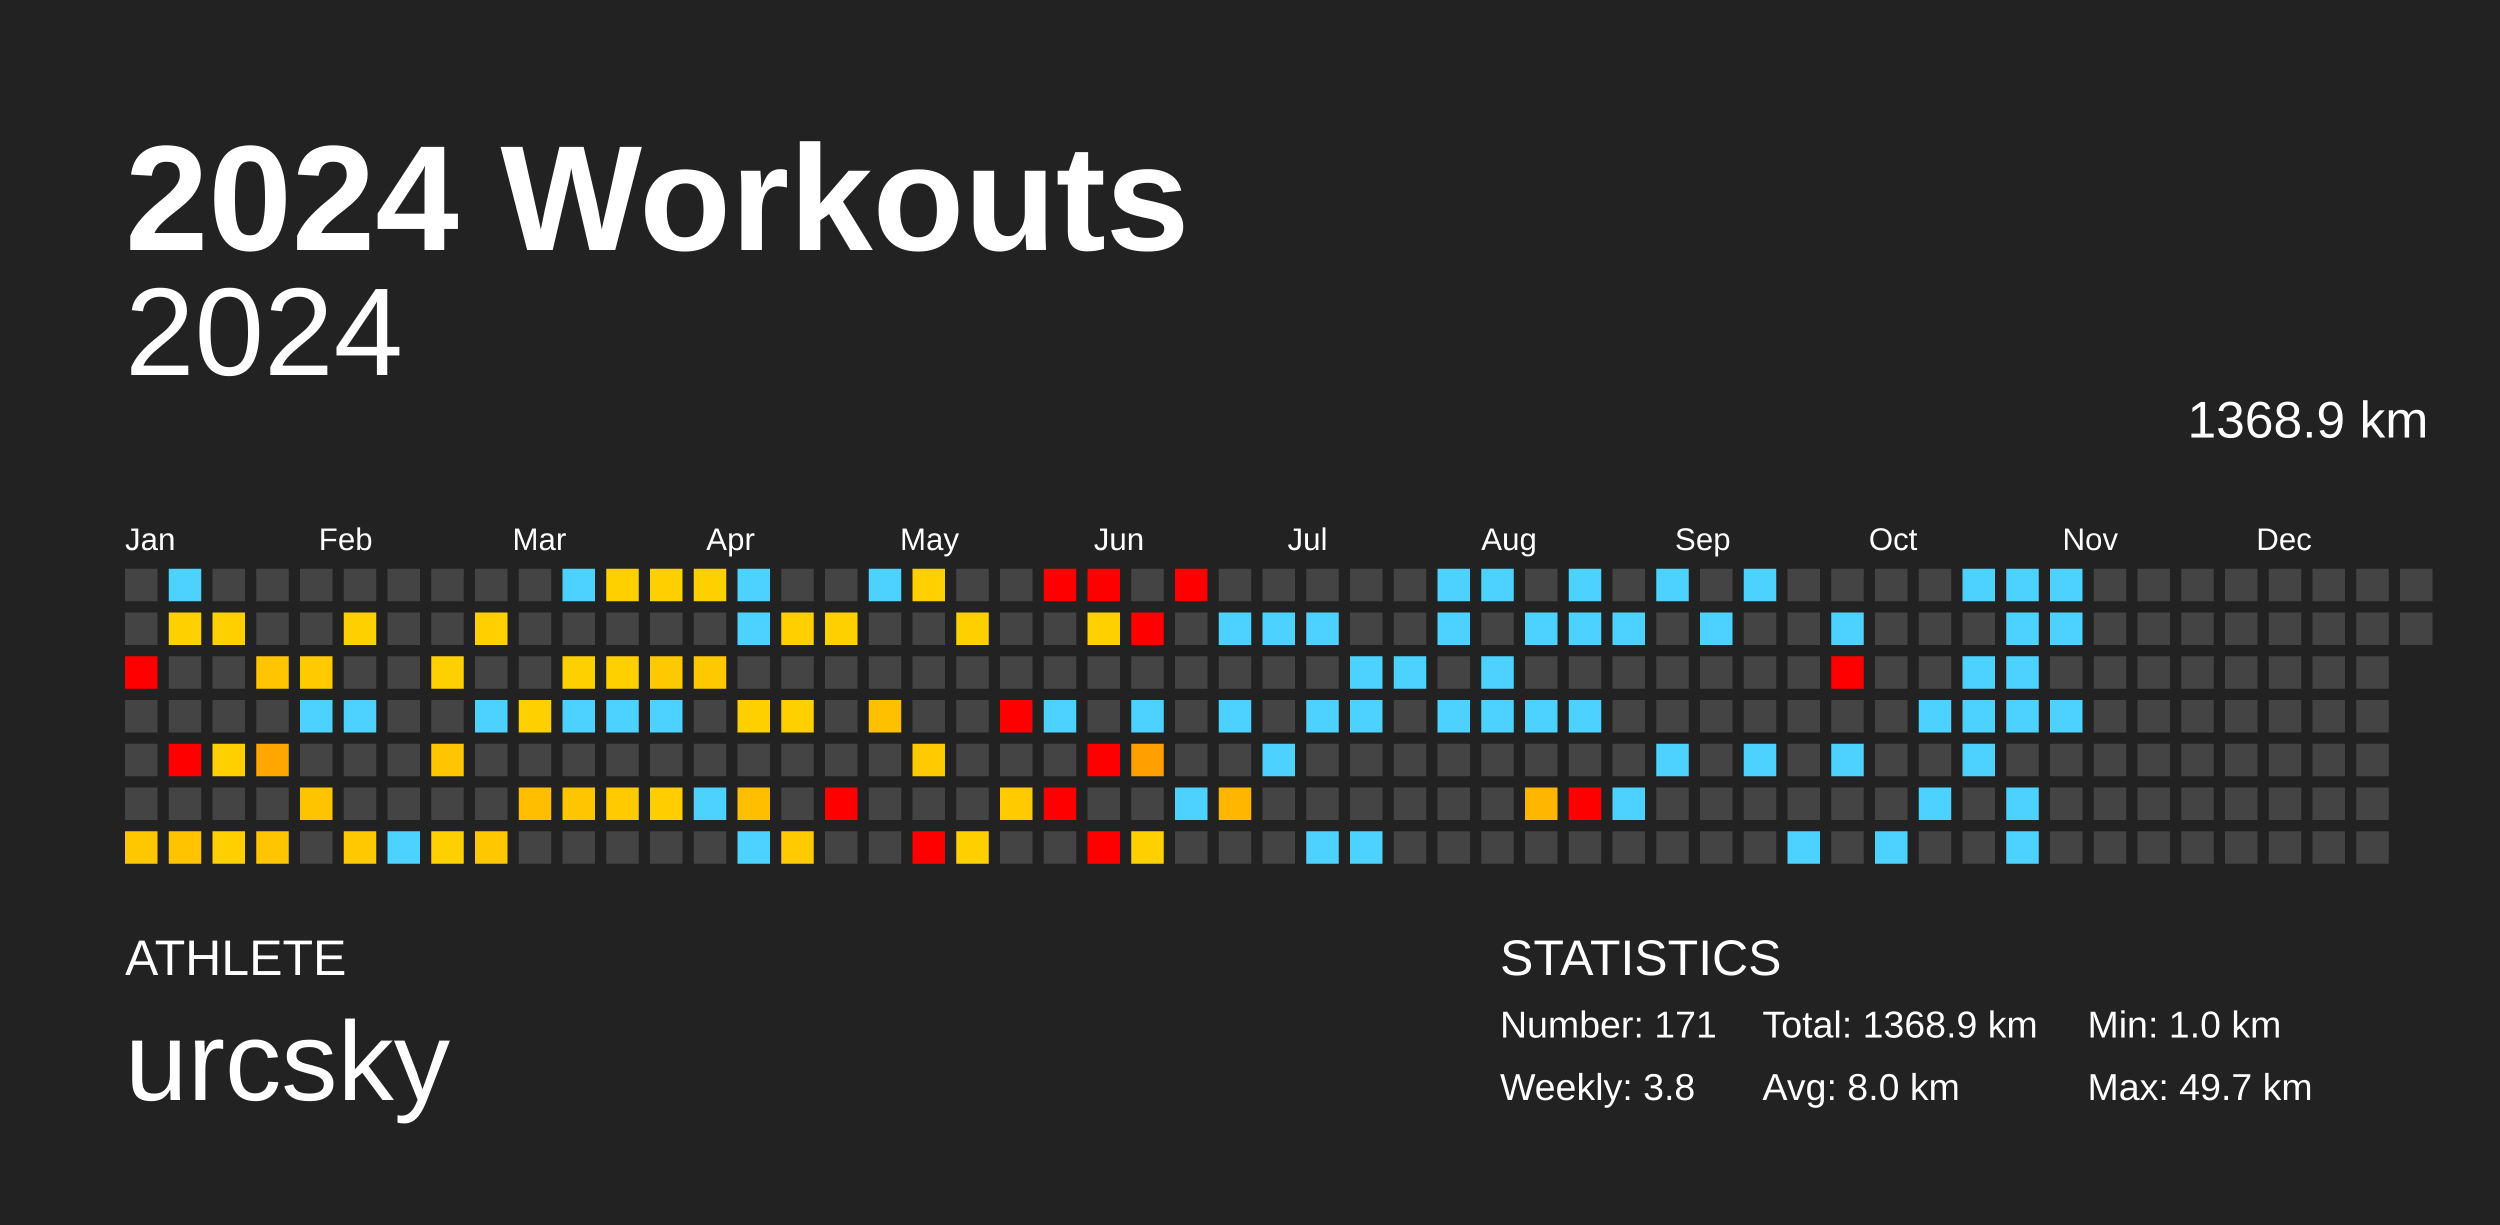
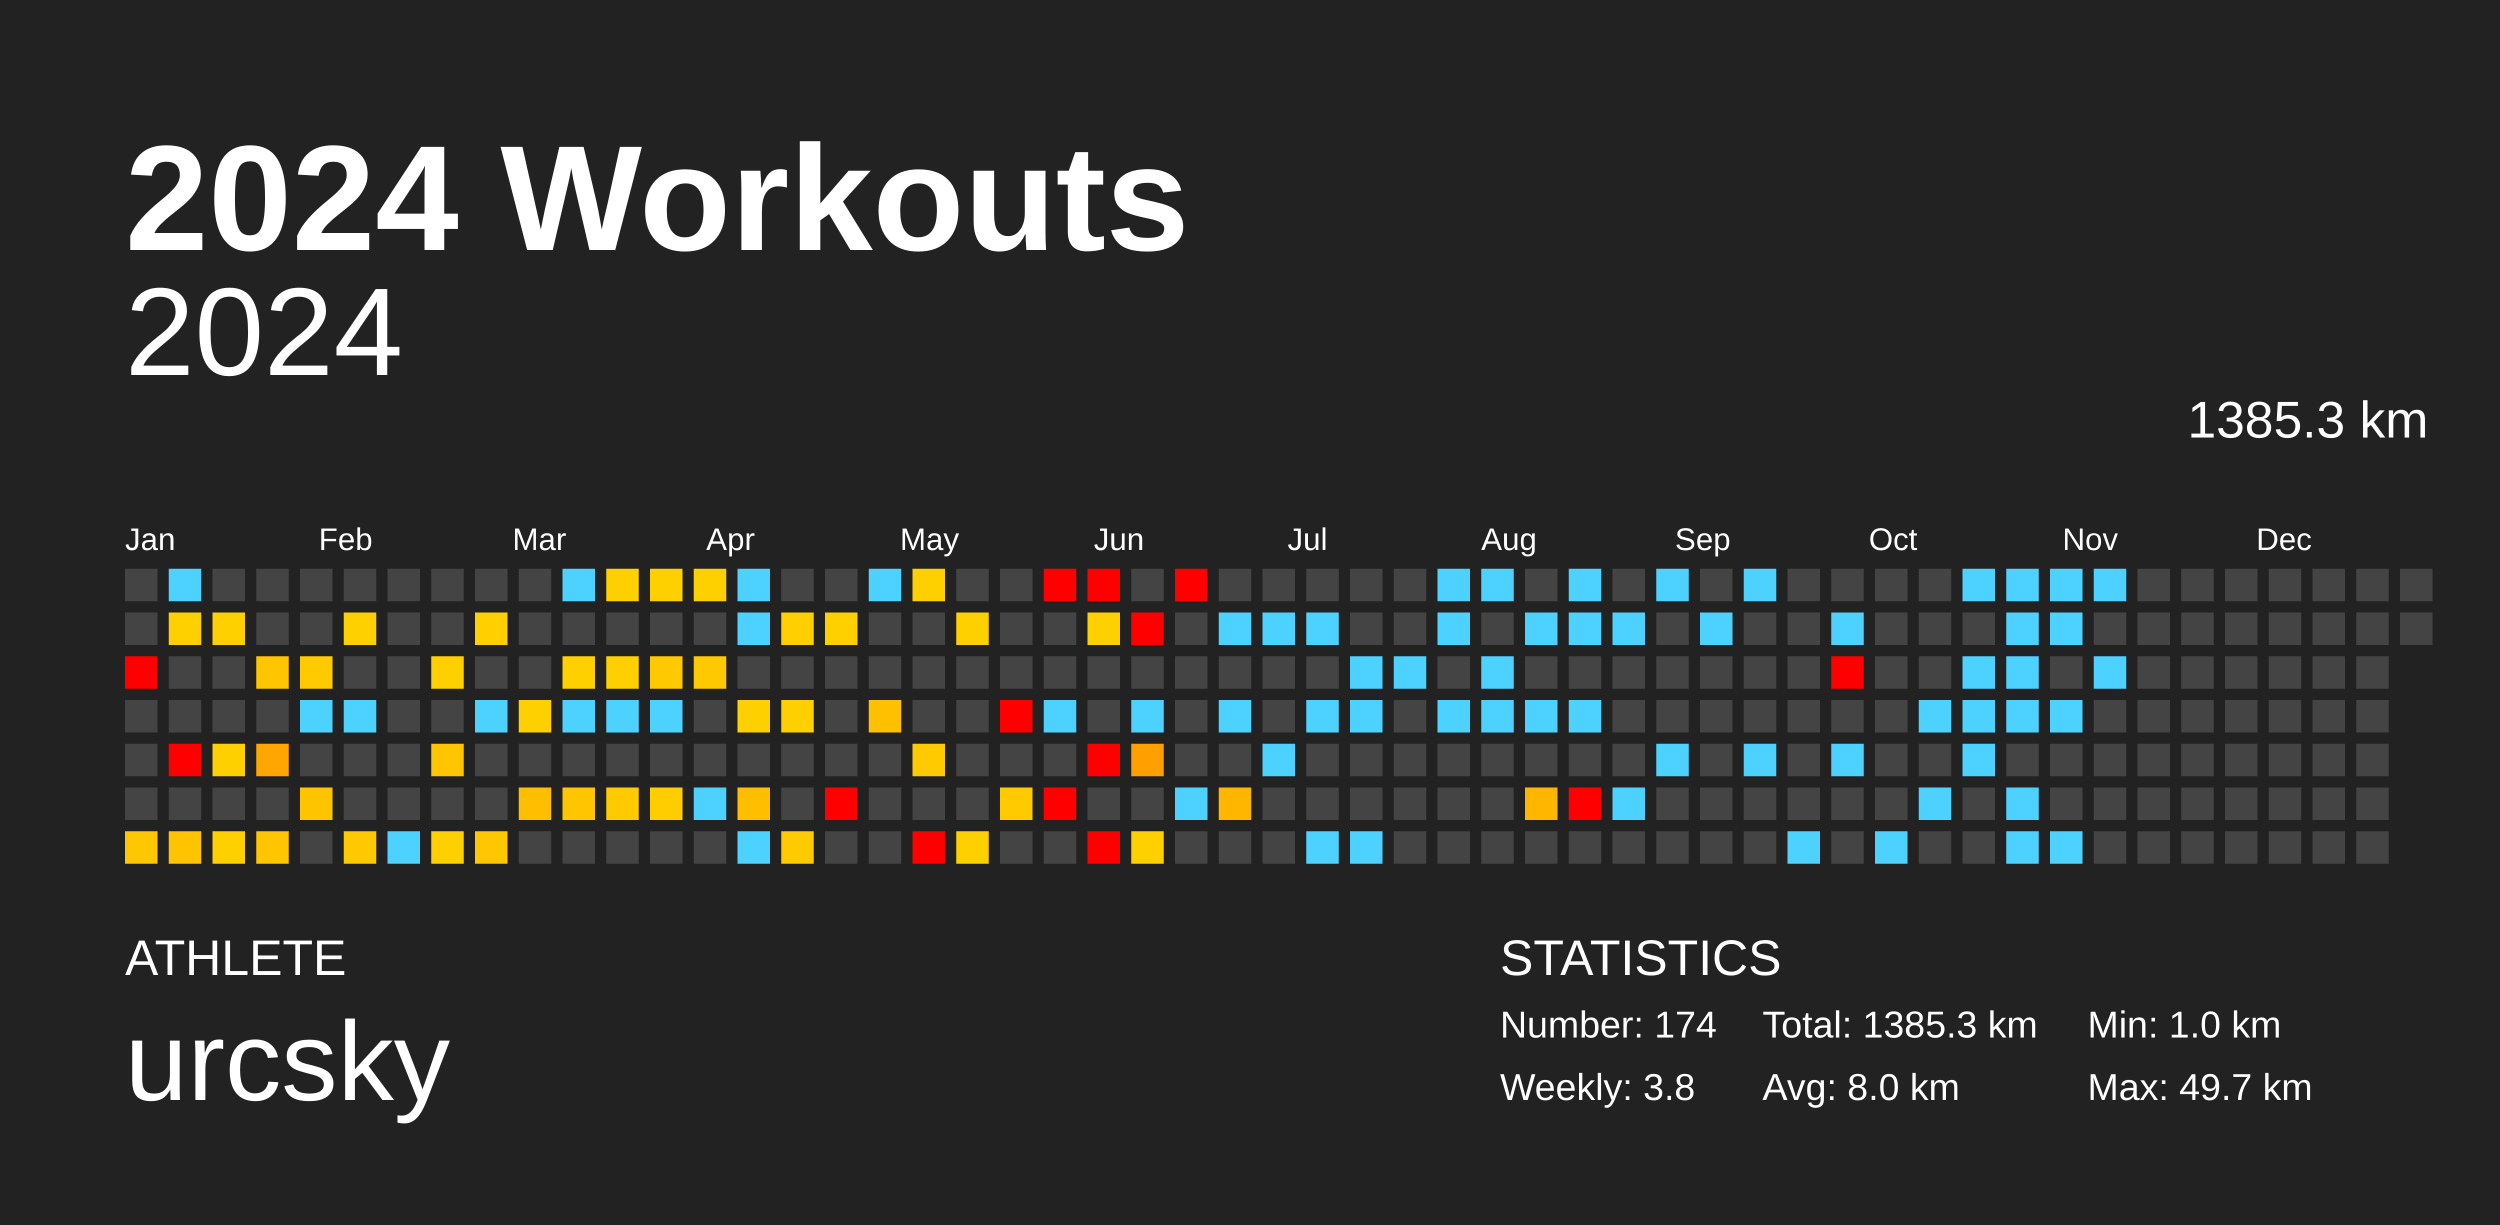
<svg xmlns="http://www.w3.org/2000/svg" baseProfile="full" height="98mm" version="1.1" viewBox="0,0,200,98" width="200mm">
  <defs />
  <rect fill="#222222" height="98" width="200" x="0" y="0" />
  <text fill="#FFFFFF" style="font-size:12px; font-family:Arial; font-weight:bold;" x="10" y="20">2024 Workouts</text>
  <text fill="#FFFFFF" style="font-size:4px; font-family:Arial" x="10" y="78">ATHLETE</text>
  <text fill="#FFFFFF" style="font-size:9px; font-family:Arial" x="10" y="88">urcsky</text>
  <text fill="#FFFFFF" style="font-size:4px; font-family:Arial" x="120" y="78">STATISTICS</text>
-   <text fill="#FFFFFF" style="font-size:3px; font-family:Arial" x="120" y="83">Number: 171</text>
+   <text fill="#FFFFFF" style="font-size:3px; font-family:Arial" x="120" y="83">Number: 174</text>
  <text fill="#FFFFFF" style="font-size:3px; font-family:Arial" x="120" y="88">Weekly: 3.8</text>
-   <text fill="#FFFFFF" style="font-size:3px; font-family:Arial" x="141" y="83">Total: 1368.9 km</text>
+   <text fill="#FFFFFF" style="font-size:3px; font-family:Arial" x="141" y="83">Total: 1385.3 km</text>
  <text fill="#FFFFFF" style="font-size:3px; font-family:Arial" x="141" y="88">Avg: 8.0 km</text>
  <text fill="#FFFFFF" style="font-size:3px; font-family:Arial" x="167" y="83">Min: 1.0 km</text>
  <text fill="#FFFFFF" style="font-size:3px; font-family:Arial" x="167" y="88">Max: 49.7 km</text>
  <text alignment-baseline="hanging" fill="#FFFFFF" style="font-size:10.0px; font-family:Arial;" x="10" y="30">2024</text>
-   <text alignment-baseline="hanging" fill="#FFFFFF" style="font-size:4.125px; font-family:Arial;" x="175" y="35">1368.9 km</text>
+   <text alignment-baseline="hanging" fill="#FFFFFF" style="font-size:4.125px; font-family:Arial;" x="175" y="35">1385.3 km</text>
  <text fill="#FFFFFF" style="font-size:2.5px; font-family:Arial" x="10.0" y="44">Jan</text>
  <text fill="#FFFFFF" style="font-size:2.5px; font-family:Arial" x="25.5" y="44">Feb</text>
  <text fill="#FFFFFF" style="font-size:2.5px; font-family:Arial" x="41.0" y="44">Mar</text>
  <text fill="#FFFFFF" style="font-size:2.5px; font-family:Arial" x="56.5" y="44">Apr</text>
  <text fill="#FFFFFF" style="font-size:2.5px; font-family:Arial" x="72.0" y="44">May</text>
  <text fill="#FFFFFF" style="font-size:2.5px; font-family:Arial" x="87.5" y="44">Jun</text>
  <text fill="#FFFFFF" style="font-size:2.5px; font-family:Arial" x="103.0" y="44">Jul</text>
  <text fill="#FFFFFF" style="font-size:2.5px; font-family:Arial" x="118.5" y="44">Aug</text>
  <text fill="#FFFFFF" style="font-size:2.5px; font-family:Arial" x="134.0" y="44">Sep</text>
  <text fill="#FFFFFF" style="font-size:2.5px; font-family:Arial" x="149.5" y="44">Oct</text>
  <text fill="#FFFFFF" style="font-size:2.5px; font-family:Arial" x="165.0" y="44">Nov</text>
  <text fill="#FFFFFF" style="font-size:2.5px; font-family:Arial" x="180.5" y="44">Dec</text>
  <rect fill="#444444" height="2.6" width="2.6" x="10.0" y="45.5" />
  <rect fill="#444444" height="2.6" width="2.6" x="10.0" y="49.0" />
  <rect fill="red" height="2.6" width="2.6" x="10.0" y="52.5" />
  <rect fill="#444444" height="2.6" width="2.6" x="10.0" y="56.0" />
  <rect fill="#444444" height="2.6" width="2.6" x="10.0" y="59.5" />
  <rect fill="#444444" height="2.6" width="2.6" x="10.0" y="63.0" />
  <rect fill="#ffc700" height="2.6" width="2.6" x="10.0" y="66.5" />
  <rect fill="#4dd2ff" height="2.6" width="2.6" x="13.5" y="45.5" />
  <rect fill="#ffd000" height="2.6" width="2.6" x="13.5" y="49.0" />
  <rect fill="#444444" height="2.6" width="2.6" x="13.5" y="52.5" />
  <rect fill="#444444" height="2.6" width="2.6" x="13.5" y="56.0" />
  <rect fill="red" height="2.6" width="2.6" x="13.5" y="59.5" />
  <rect fill="#444444" height="2.6" width="2.6" x="13.5" y="63.0" />
  <rect fill="#ffc300" height="2.6" width="2.6" x="13.5" y="66.5" />
  <rect fill="#444444" height="2.6" width="2.6" x="17.0" y="45.5" />
  <rect fill="#ffd000" height="2.6" width="2.6" x="17.0" y="49.0" />
  <rect fill="#444444" height="2.6" width="2.6" x="17.0" y="52.5" />
  <rect fill="#444444" height="2.6" width="2.6" x="17.0" y="56.0" />
  <rect fill="#ffd000" height="2.6" width="2.6" x="17.0" y="59.5" />
  <rect fill="#444444" height="2.6" width="2.6" x="17.0" y="63.0" />
  <rect fill="#ffd000" height="2.6" width="2.6" x="17.0" y="66.5" />
  <rect fill="#444444" height="2.6" width="2.6" x="20.5" y="45.5" />
  <rect fill="#444444" height="2.6" width="2.6" x="20.5" y="49.0" />
  <rect fill="#ffc500" height="2.6" width="2.6" x="20.5" y="52.5" />
  <rect fill="#444444" height="2.6" width="2.6" x="20.5" y="56.0" />
  <rect fill="#ffa600" height="2.6" width="2.6" x="20.5" y="59.5" />
  <rect fill="#444444" height="2.6" width="2.6" x="20.5" y="63.0" />
  <rect fill="#ffc500" height="2.6" width="2.6" x="20.5" y="66.5" />
  <rect fill="#444444" height="2.6" width="2.6" x="24.0" y="45.5" />
  <rect fill="#444444" height="2.6" width="2.6" x="24.0" y="49.0" />
  <rect fill="#ffca00" height="2.6" width="2.6" x="24.0" y="52.5" />
  <rect fill="#4dd2ff" height="2.6" width="2.6" x="24.0" y="56.0" />
  <rect fill="#444444" height="2.6" width="2.6" x="24.0" y="59.5" />
  <rect fill="#ffc400" height="2.6" width="2.6" x="24.0" y="63.0" />
  <rect fill="#444444" height="2.6" width="2.6" x="24.0" y="66.5" />
  <rect fill="#444444" height="2.6" width="2.6" x="27.5" y="45.5" />
  <rect fill="#ffd000" height="2.6" width="2.6" x="27.5" y="49.0" />
  <rect fill="#444444" height="2.6" width="2.6" x="27.5" y="52.5" />
  <rect fill="#4dd2ff" height="2.6" width="2.6" x="27.5" y="56.0" />
  <rect fill="#444444" height="2.6" width="2.6" x="27.5" y="59.5" />
  <rect fill="#444444" height="2.6" width="2.6" x="27.5" y="63.0" />
  <rect fill="#ffc900" height="2.6" width="2.6" x="27.5" y="66.5" />
  <rect fill="#444444" height="2.6" width="2.6" x="31.0" y="45.5" />
  <rect fill="#444444" height="2.6" width="2.6" x="31.0" y="49.0" />
  <rect fill="#444444" height="2.6" width="2.6" x="31.0" y="52.5" />
  <rect fill="#444444" height="2.6" width="2.6" x="31.0" y="56.0" />
  <rect fill="#444444" height="2.6" width="2.6" x="31.0" y="59.5" />
  <rect fill="#444444" height="2.6" width="2.6" x="31.0" y="63.0" />
  <rect fill="#4dd2ff" height="2.6" width="2.6" x="31.0" y="66.5" />
  <rect fill="#444444" height="2.6" width="2.6" x="34.5" y="45.5" />
  <rect fill="#444444" height="2.6" width="2.6" x="34.5" y="49.0" />
  <rect fill="#ffd000" height="2.6" width="2.6" x="34.5" y="52.5" />
  <rect fill="#444444" height="2.6" width="2.6" x="34.5" y="56.0" />
  <rect fill="#ffc600" height="2.6" width="2.6" x="34.5" y="59.5" />
  <rect fill="#444444" height="2.6" width="2.6" x="34.5" y="63.0" />
  <rect fill="#ffd000" height="2.6" width="2.6" x="34.5" y="66.5" />
  <rect fill="#444444" height="2.6" width="2.6" x="38.0" y="45.5" />
  <rect fill="#ffcf00" height="2.6" width="2.6" x="38.0" y="49.0" />
  <rect fill="#444444" height="2.6" width="2.6" x="38.0" y="52.5" />
  <rect fill="#4dd2ff" height="2.6" width="2.6" x="38.0" y="56.0" />
  <rect fill="#444444" height="2.6" width="2.6" x="38.0" y="59.5" />
  <rect fill="#444444" height="2.6" width="2.6" x="38.0" y="63.0" />
  <rect fill="#ffc700" height="2.6" width="2.6" x="38.0" y="66.5" />
  <rect fill="#444444" height="2.6" width="2.6" x="41.5" y="45.5" />
  <rect fill="#444444" height="2.6" width="2.6" x="41.5" y="49.0" />
  <rect fill="#444444" height="2.6" width="2.6" x="41.5" y="52.5" />
  <rect fill="#ffd000" height="2.6" width="2.6" x="41.5" y="56.0" />
  <rect fill="#444444" height="2.6" width="2.6" x="41.5" y="59.5" />
  <rect fill="#ffbe00" height="2.6" width="2.6" x="41.5" y="63.0" />
  <rect fill="#444444" height="2.6" width="2.6" x="41.5" y="66.5" />
  <rect fill="#4dd2ff" height="2.6" width="2.6" x="45.0" y="45.5" />
  <rect fill="#444444" height="2.6" width="2.6" x="45.0" y="49.0" />
  <rect fill="#ffd000" height="2.6" width="2.6" x="45.0" y="52.5" />
  <rect fill="#4dd2ff" height="2.6" width="2.6" x="45.0" y="56.0" />
  <rect fill="#444444" height="2.6" width="2.6" x="45.0" y="59.5" />
  <rect fill="#ffc500" height="2.6" width="2.6" x="45.0" y="63.0" />
  <rect fill="#444444" height="2.6" width="2.6" x="45.0" y="66.5" />
  <rect fill="#ffd000" height="2.6" width="2.6" x="48.5" y="45.5" />
  <rect fill="#444444" height="2.6" width="2.6" x="48.5" y="49.0" />
  <rect fill="#ffd000" height="2.6" width="2.6" x="48.5" y="52.5" />
  <rect fill="#4dd2ff" height="2.6" width="2.6" x="48.5" y="56.0" />
  <rect fill="#444444" height="2.6" width="2.6" x="48.5" y="59.5" />
  <rect fill="#ffca00" height="2.6" width="2.6" x="48.5" y="63.0" />
  <rect fill="#444444" height="2.6" width="2.6" x="48.5" y="66.5" />
  <rect fill="#ffd000" height="2.6" width="2.6" x="52.0" y="45.5" />
  <rect fill="#444444" height="2.6" width="2.6" x="52.0" y="49.0" />
  <rect fill="#ffc900" height="2.6" width="2.6" x="52.0" y="52.5" />
  <rect fill="#4dd2ff" height="2.6" width="2.6" x="52.0" y="56.0" />
  <rect fill="#444444" height="2.6" width="2.6" x="52.0" y="59.5" />
  <rect fill="#ffcd00" height="2.6" width="2.6" x="52.0" y="63.0" />
  <rect fill="#444444" height="2.6" width="2.6" x="52.0" y="66.5" />
  <rect fill="#ffd000" height="2.6" width="2.6" x="55.5" y="45.5" />
  <rect fill="#444444" height="2.6" width="2.6" x="55.5" y="49.0" />
  <rect fill="#ffc900" height="2.6" width="2.6" x="55.5" y="52.5" />
  <rect fill="#444444" height="2.6" width="2.6" x="55.5" y="56.0" />
  <rect fill="#444444" height="2.6" width="2.6" x="55.5" y="59.5" />
  <rect fill="#4dd2ff" height="2.6" width="2.6" x="55.5" y="63.0" />
  <rect fill="#444444" height="2.6" width="2.6" x="55.5" y="66.5" />
  <rect fill="#4dd2ff" height="2.6" width="2.6" x="59.0" y="45.5" />
  <rect fill="#4dd2ff" height="2.6" width="2.6" x="59.0" y="49.0" />
  <rect fill="#444444" height="2.6" width="2.6" x="59.0" y="52.5" />
  <rect fill="#ffd000" height="2.6" width="2.6" x="59.0" y="56.0" />
  <rect fill="#444444" height="2.6" width="2.6" x="59.0" y="59.5" />
  <rect fill="#ffbe00" height="2.6" width="2.6" x="59.0" y="63.0" />
  <rect fill="#4dd2ff" height="2.6" width="2.6" x="59.0" y="66.5" />
  <rect fill="#444444" height="2.6" width="2.6" x="62.5" y="45.5" />
  <rect fill="#ffcf00" height="2.6" width="2.6" x="62.5" y="49.0" />
  <rect fill="#444444" height="2.6" width="2.6" x="62.5" y="52.5" />
  <rect fill="#ffd000" height="2.6" width="2.6" x="62.5" y="56.0" />
  <rect fill="#444444" height="2.6" width="2.6" x="62.5" y="59.5" />
  <rect fill="#444444" height="2.6" width="2.6" x="62.5" y="63.0" />
  <rect fill="#ffcb00" height="2.6" width="2.6" x="62.5" y="66.5" />
  <rect fill="#444444" height="2.6" width="2.6" x="66.0" y="45.5" />
  <rect fill="#ffd000" height="2.6" width="2.6" x="66.0" y="49.0" />
  <rect fill="#444444" height="2.6" width="2.6" x="66.0" y="52.5" />
  <rect fill="#444444" height="2.6" width="2.6" x="66.0" y="56.0" />
  <rect fill="#444444" height="2.6" width="2.6" x="66.0" y="59.5" />
  <rect fill="red" height="2.6" width="2.6" x="66.0" y="63.0" />
  <rect fill="#444444" height="2.6" width="2.6" x="66.0" y="66.5" />
  <rect fill="#4dd2ff" height="2.6" width="2.6" x="69.5" y="45.5" />
  <rect fill="#444444" height="2.6" width="2.6" x="69.5" y="49.0" />
  <rect fill="#444444" height="2.6" width="2.6" x="69.5" y="52.5" />
  <rect fill="#ffc000" height="2.6" width="2.6" x="69.5" y="56.0" />
  <rect fill="#444444" height="2.6" width="2.6" x="69.5" y="59.5" />
  <rect fill="#444444" height="2.6" width="2.6" x="69.5" y="63.0" />
  <rect fill="#444444" height="2.6" width="2.6" x="69.5" y="66.5" />
  <rect fill="#ffd000" height="2.6" width="2.6" x="73.0" y="45.5" />
  <rect fill="#444444" height="2.6" width="2.6" x="73.0" y="49.0" />
  <rect fill="#444444" height="2.6" width="2.6" x="73.0" y="52.5" />
  <rect fill="#444444" height="2.6" width="2.6" x="73.0" y="56.0" />
  <rect fill="#ffcb00" height="2.6" width="2.6" x="73.0" y="59.5" />
  <rect fill="#444444" height="2.6" width="2.6" x="73.0" y="63.0" />
  <rect fill="red" height="2.6" width="2.6" x="73.0" y="66.5" />
  <rect fill="#444444" height="2.6" width="2.6" x="76.5" y="45.5" />
  <rect fill="#ffd000" height="2.6" width="2.6" x="76.5" y="49.0" />
  <rect fill="#444444" height="2.6" width="2.6" x="76.5" y="52.5" />
  <rect fill="#444444" height="2.6" width="2.6" x="76.5" y="56.0" />
  <rect fill="#444444" height="2.6" width="2.6" x="76.5" y="59.5" />
  <rect fill="#444444" height="2.6" width="2.6" x="76.5" y="63.0" />
  <rect fill="#ffd000" height="2.6" width="2.6" x="76.5" y="66.5" />
  <rect fill="#444444" height="2.6" width="2.6" x="80.0" y="45.5" />
  <rect fill="#444444" height="2.6" width="2.6" x="80.0" y="49.0" />
  <rect fill="#444444" height="2.6" width="2.6" x="80.0" y="52.5" />
  <rect fill="red" height="2.6" width="2.6" x="80.0" y="56.0" />
  <rect fill="#444444" height="2.6" width="2.6" x="80.0" y="59.5" />
  <rect fill="#ffcb00" height="2.6" width="2.6" x="80.0" y="63.0" />
  <rect fill="#444444" height="2.6" width="2.6" x="80.0" y="66.5" />
  <rect fill="red" height="2.6" width="2.6" x="83.5" y="45.5" />
  <rect fill="#444444" height="2.6" width="2.6" x="83.5" y="49.0" />
  <rect fill="#444444" height="2.6" width="2.6" x="83.5" y="52.5" />
  <rect fill="#4dd2ff" height="2.6" width="2.6" x="83.5" y="56.0" />
  <rect fill="#444444" height="2.6" width="2.6" x="83.5" y="59.5" />
  <rect fill="red" height="2.6" width="2.6" x="83.5" y="63.0" />
  <rect fill="#444444" height="2.6" width="2.6" x="83.5" y="66.5" />
  <rect fill="red" height="2.6" width="2.6" x="87.0" y="45.5" />
  <rect fill="#ffd000" height="2.6" width="2.6" x="87.0" y="49.0" />
  <rect fill="#444444" height="2.6" width="2.6" x="87.0" y="52.5" />
  <rect fill="#444444" height="2.6" width="2.6" x="87.0" y="56.0" />
  <rect fill="red" height="2.6" width="2.6" x="87.0" y="59.5" />
  <rect fill="#444444" height="2.6" width="2.6" x="87.0" y="63.0" />
  <rect fill="red" height="2.6" width="2.6" x="87.0" y="66.5" />
  <rect fill="#444444" height="2.6" width="2.6" x="90.5" y="45.5" />
  <rect fill="red" height="2.6" width="2.6" x="90.5" y="49.0" />
  <rect fill="#444444" height="2.6" width="2.6" x="90.5" y="52.5" />
  <rect fill="#4dd2ff" height="2.6" width="2.6" x="90.5" y="56.0" />
  <rect fill="#ffa000" height="2.6" width="2.6" x="90.5" y="59.5" />
  <rect fill="#444444" height="2.6" width="2.6" x="90.5" y="63.0" />
  <rect fill="#ffd000" height="2.6" width="2.6" x="90.5" y="66.5" />
  <rect fill="red" height="2.6" width="2.6" x="94.0" y="45.5" />
  <rect fill="#444444" height="2.6" width="2.6" x="94.0" y="49.0" />
  <rect fill="#444444" height="2.6" width="2.6" x="94.0" y="52.5" />
  <rect fill="#444444" height="2.6" width="2.6" x="94.0" y="56.0" />
  <rect fill="#444444" height="2.6" width="2.6" x="94.0" y="59.5" />
  <rect fill="#4dd2ff" height="2.6" width="2.6" x="94.0" y="63.0" />
  <rect fill="#444444" height="2.6" width="2.6" x="94.0" y="66.5" />
  <rect fill="#444444" height="2.6" width="2.6" x="97.5" y="45.5" />
  <rect fill="#4dd2ff" height="2.6" width="2.6" x="97.5" y="49.0" />
  <rect fill="#444444" height="2.6" width="2.6" x="97.5" y="52.5" />
  <rect fill="#4dd2ff" height="2.6" width="2.6" x="97.5" y="56.0" />
  <rect fill="#444444" height="2.6" width="2.6" x="97.5" y="59.5" />
  <rect fill="#ffb600" height="2.6" width="2.6" x="97.5" y="63.0" />
  <rect fill="#444444" height="2.6" width="2.6" x="97.5" y="66.5" />
  <rect fill="#444444" height="2.6" width="2.6" x="101.0" y="45.5" />
  <rect fill="#4dd2ff" height="2.6" width="2.6" x="101.0" y="49.0" />
  <rect fill="#444444" height="2.6" width="2.6" x="101.0" y="52.5" />
  <rect fill="#444444" height="2.6" width="2.6" x="101.0" y="56.0" />
  <rect fill="#4dd2ff" height="2.6" width="2.6" x="101.0" y="59.5" />
  <rect fill="#444444" height="2.6" width="2.6" x="101.0" y="63.0" />
  <rect fill="#444444" height="2.6" width="2.6" x="101.0" y="66.5" />
  <rect fill="#444444" height="2.6" width="2.6" x="104.5" y="45.5" />
  <rect fill="#4dd2ff" height="2.6" width="2.6" x="104.5" y="49.0" />
  <rect fill="#444444" height="2.6" width="2.6" x="104.5" y="52.5" />
  <rect fill="#4dd2ff" height="2.6" width="2.6" x="104.5" y="56.0" />
  <rect fill="#444444" height="2.6" width="2.6" x="104.5" y="59.5" />
  <rect fill="#444444" height="2.6" width="2.6" x="104.5" y="63.0" />
  <rect fill="#4dd2ff" height="2.6" width="2.6" x="104.5" y="66.5" />
  <rect fill="#444444" height="2.6" width="2.6" x="108.0" y="45.5" />
  <rect fill="#444444" height="2.6" width="2.6" x="108.0" y="49.0" />
  <rect fill="#4dd2ff" height="2.6" width="2.6" x="108.0" y="52.5" />
  <rect fill="#4dd2ff" height="2.6" width="2.6" x="108.0" y="56.0" />
  <rect fill="#444444" height="2.6" width="2.6" x="108.0" y="59.5" />
  <rect fill="#444444" height="2.6" width="2.6" x="108.0" y="63.0" />
  <rect fill="#4dd2ff" height="2.6" width="2.6" x="108.0" y="66.5" />
  <rect fill="#444444" height="2.6" width="2.6" x="111.5" y="45.5" />
  <rect fill="#444444" height="2.6" width="2.6" x="111.5" y="49.0" />
  <rect fill="#4dd2ff" height="2.6" width="2.6" x="111.5" y="52.5" />
  <rect fill="#444444" height="2.6" width="2.6" x="111.5" y="56.0" />
  <rect fill="#444444" height="2.6" width="2.6" x="111.5" y="59.5" />
  <rect fill="#444444" height="2.6" width="2.6" x="111.5" y="63.0" />
  <rect fill="#444444" height="2.6" width="2.6" x="111.5" y="66.5" />
  <rect fill="#4dd2ff" height="2.6" width="2.6" x="115.0" y="45.5" />
  <rect fill="#4dd2ff" height="2.6" width="2.6" x="115.0" y="49.0" />
  <rect fill="#444444" height="2.6" width="2.6" x="115.0" y="52.5" />
  <rect fill="#4dd2ff" height="2.6" width="2.6" x="115.0" y="56.0" />
  <rect fill="#444444" height="2.6" width="2.6" x="115.0" y="59.5" />
  <rect fill="#444444" height="2.6" width="2.6" x="115.0" y="63.0" />
  <rect fill="#444444" height="2.6" width="2.6" x="115.0" y="66.5" />
  <rect fill="#4dd2ff" height="2.6" width="2.6" x="118.5" y="45.5" />
  <rect fill="#444444" height="2.6" width="2.6" x="118.5" y="49.0" />
  <rect fill="#4dd2ff" height="2.6" width="2.6" x="118.5" y="52.5" />
  <rect fill="#4dd2ff" height="2.6" width="2.6" x="118.5" y="56.0" />
  <rect fill="#444444" height="2.6" width="2.6" x="118.5" y="59.5" />
  <rect fill="#444444" height="2.6" width="2.6" x="118.5" y="63.0" />
  <rect fill="#444444" height="2.6" width="2.6" x="118.5" y="66.5" />
  <rect fill="#444444" height="2.6" width="2.6" x="122.0" y="45.5" />
  <rect fill="#4dd2ff" height="2.6" width="2.6" x="122.0" y="49.0" />
  <rect fill="#444444" height="2.6" width="2.6" x="122.0" y="52.5" />
  <rect fill="#4dd2ff" height="2.6" width="2.6" x="122.0" y="56.0" />
  <rect fill="#444444" height="2.6" width="2.6" x="122.0" y="59.5" />
  <rect fill="#ffb600" height="2.6" width="2.6" x="122.0" y="63.0" />
  <rect fill="#444444" height="2.6" width="2.6" x="122.0" y="66.5" />
  <rect fill="#4dd2ff" height="2.6" width="2.6" x="125.5" y="45.5" />
  <rect fill="#4dd2ff" height="2.6" width="2.6" x="125.5" y="49.0" />
  <rect fill="#444444" height="2.6" width="2.6" x="125.5" y="52.5" />
  <rect fill="#4dd2ff" height="2.6" width="2.6" x="125.5" y="56.0" />
  <rect fill="#444444" height="2.6" width="2.6" x="125.5" y="59.5" />
  <rect fill="red" height="2.6" width="2.6" x="125.5" y="63.0" />
  <rect fill="#444444" height="2.6" width="2.6" x="125.5" y="66.5" />
  <rect fill="#444444" height="2.6" width="2.6" x="129.0" y="45.5" />
  <rect fill="#4dd2ff" height="2.6" width="2.6" x="129.0" y="49.0" />
  <rect fill="#444444" height="2.6" width="2.6" x="129.0" y="52.5" />
  <rect fill="#444444" height="2.6" width="2.6" x="129.0" y="56.0" />
  <rect fill="#444444" height="2.6" width="2.6" x="129.0" y="59.5" />
  <rect fill="#4dd2ff" height="2.6" width="2.6" x="129.0" y="63.0" />
  <rect fill="#444444" height="2.6" width="2.6" x="129.0" y="66.5" />
  <rect fill="#4dd2ff" height="2.6" width="2.6" x="132.5" y="45.5" />
  <rect fill="#444444" height="2.6" width="2.6" x="132.5" y="49.0" />
  <rect fill="#444444" height="2.6" width="2.6" x="132.5" y="52.5" />
  <rect fill="#444444" height="2.6" width="2.6" x="132.5" y="56.0" />
  <rect fill="#4dd2ff" height="2.6" width="2.6" x="132.5" y="59.5" />
  <rect fill="#444444" height="2.6" width="2.6" x="132.5" y="63.0" />
  <rect fill="#444444" height="2.6" width="2.6" x="132.5" y="66.5" />
  <rect fill="#444444" height="2.6" width="2.6" x="136.0" y="45.5" />
  <rect fill="#4dd2ff" height="2.6" width="2.6" x="136.0" y="49.0" />
  <rect fill="#444444" height="2.6" width="2.6" x="136.0" y="52.5" />
  <rect fill="#444444" height="2.6" width="2.6" x="136.0" y="56.0" />
  <rect fill="#444444" height="2.6" width="2.6" x="136.0" y="59.5" />
  <rect fill="#444444" height="2.6" width="2.6" x="136.0" y="63.0" />
  <rect fill="#444444" height="2.6" width="2.6" x="136.0" y="66.5" />
  <rect fill="#4dd2ff" height="2.6" width="2.6" x="139.5" y="45.5" />
  <rect fill="#444444" height="2.6" width="2.6" x="139.5" y="49.0" />
  <rect fill="#444444" height="2.6" width="2.6" x="139.5" y="52.5" />
  <rect fill="#444444" height="2.6" width="2.6" x="139.5" y="56.0" />
  <rect fill="#4dd2ff" height="2.6" width="2.6" x="139.5" y="59.5" />
  <rect fill="#444444" height="2.6" width="2.6" x="139.5" y="63.0" />
  <rect fill="#444444" height="2.6" width="2.6" x="139.5" y="66.5" />
  <rect fill="#444444" height="2.6" width="2.6" x="143.0" y="45.5" />
  <rect fill="#444444" height="2.6" width="2.6" x="143.0" y="49.0" />
  <rect fill="#444444" height="2.6" width="2.6" x="143.0" y="52.5" />
  <rect fill="#444444" height="2.6" width="2.6" x="143.0" y="56.0" />
  <rect fill="#444444" height="2.6" width="2.6" x="143.0" y="59.5" />
  <rect fill="#444444" height="2.6" width="2.6" x="143.0" y="63.0" />
  <rect fill="#4dd2ff" height="2.6" width="2.6" x="143.0" y="66.5" />
  <rect fill="#444444" height="2.6" width="2.6" x="146.5" y="45.5" />
  <rect fill="#4dd2ff" height="2.6" width="2.6" x="146.5" y="49.0" />
  <rect fill="red" height="2.6" width="2.6" x="146.5" y="52.5" />
  <rect fill="#444444" height="2.6" width="2.6" x="146.5" y="56.0" />
  <rect fill="#4dd2ff" height="2.6" width="2.6" x="146.5" y="59.5" />
  <rect fill="#444444" height="2.6" width="2.6" x="146.5" y="63.0" />
  <rect fill="#444444" height="2.6" width="2.6" x="146.5" y="66.5" />
  <rect fill="#444444" height="2.6" width="2.6" x="150.0" y="45.5" />
  <rect fill="#444444" height="2.6" width="2.6" x="150.0" y="49.0" />
  <rect fill="#444444" height="2.6" width="2.6" x="150.0" y="52.5" />
  <rect fill="#444444" height="2.6" width="2.6" x="150.0" y="56.0" />
  <rect fill="#444444" height="2.6" width="2.6" x="150.0" y="59.5" />
  <rect fill="#444444" height="2.6" width="2.6" x="150.0" y="63.0" />
  <rect fill="#4dd2ff" height="2.6" width="2.6" x="150.0" y="66.5" />
  <rect fill="#444444" height="2.6" width="2.6" x="153.5" y="45.5" />
  <rect fill="#444444" height="2.6" width="2.6" x="153.5" y="49.0" />
  <rect fill="#444444" height="2.6" width="2.6" x="153.5" y="52.5" />
  <rect fill="#4dd2ff" height="2.6" width="2.6" x="153.5" y="56.0" />
  <rect fill="#444444" height="2.6" width="2.6" x="153.5" y="59.5" />
  <rect fill="#4dd2ff" height="2.6" width="2.6" x="153.5" y="63.0" />
  <rect fill="#444444" height="2.6" width="2.6" x="153.5" y="66.5" />
  <rect fill="#4dd2ff" height="2.6" width="2.6" x="157.0" y="45.5" />
  <rect fill="#444444" height="2.6" width="2.6" x="157.0" y="49.0" />
  <rect fill="#4dd2ff" height="2.6" width="2.6" x="157.0" y="52.5" />
  <rect fill="#4dd2ff" height="2.6" width="2.6" x="157.0" y="56.0" />
  <rect fill="#4dd2ff" height="2.6" width="2.6" x="157.0" y="59.5" />
  <rect fill="#444444" height="2.6" width="2.6" x="157.0" y="63.0" />
  <rect fill="#444444" height="2.6" width="2.6" x="157.0" y="66.5" />
  <rect fill="#4dd2ff" height="2.6" width="2.6" x="160.5" y="45.5" />
  <rect fill="#4dd2ff" height="2.6" width="2.6" x="160.5" y="49.0" />
  <rect fill="#4dd2ff" height="2.6" width="2.6" x="160.5" y="52.5" />
  <rect fill="#4dd2ff" height="2.6" width="2.6" x="160.5" y="56.0" />
  <rect fill="#444444" height="2.6" width="2.6" x="160.5" y="59.5" />
  <rect fill="#4dd2ff" height="2.6" width="2.6" x="160.5" y="63.0" />
  <rect fill="#4dd2ff" height="2.6" width="2.6" x="160.5" y="66.5" />
  <rect fill="#4dd2ff" height="2.6" width="2.6" x="164.0" y="45.5" />
  <rect fill="#4dd2ff" height="2.6" width="2.6" x="164.0" y="49.0" />
  <rect fill="#444444" height="2.6" width="2.6" x="164.0" y="52.5" />
  <rect fill="#4dd2ff" height="2.6" width="2.6" x="164.0" y="56.0" />
  <rect fill="#444444" height="2.6" width="2.6" x="164.0" y="59.5" />
  <rect fill="#444444" height="2.6" width="2.6" x="164.0" y="63.0" />
-   <rect fill="#444444" height="2.6" width="2.6" x="164.0" y="66.5" />
-   <rect fill="#444444" height="2.6" width="2.6" x="167.5" y="45.5" />
+   <rect fill="#4dd2ff" height="2.6" width="2.6" x="164.0" y="66.5" />
+   <rect fill="#4dd2ff" height="2.6" width="2.6" x="167.5" y="45.5" />
  <rect fill="#444444" height="2.6" width="2.6" x="167.5" y="49.0" />
-   <rect fill="#444444" height="2.6" width="2.6" x="167.5" y="52.5" />
+   <rect fill="#4dd2ff" height="2.6" width="2.6" x="167.5" y="52.5" />
  <rect fill="#444444" height="2.6" width="2.6" x="167.5" y="56.0" />
  <rect fill="#444444" height="2.6" width="2.6" x="167.5" y="59.5" />
  <rect fill="#444444" height="2.6" width="2.6" x="167.5" y="63.0" />
  <rect fill="#444444" height="2.6" width="2.6" x="167.5" y="66.5" />
  <rect fill="#444444" height="2.6" width="2.6" x="171.0" y="45.5" />
  <rect fill="#444444" height="2.6" width="2.6" x="171.0" y="49.0" />
  <rect fill="#444444" height="2.6" width="2.6" x="171.0" y="52.5" />
  <rect fill="#444444" height="2.6" width="2.6" x="171.0" y="56.0" />
  <rect fill="#444444" height="2.6" width="2.6" x="171.0" y="59.5" />
  <rect fill="#444444" height="2.6" width="2.6" x="171.0" y="63.0" />
  <rect fill="#444444" height="2.6" width="2.6" x="171.0" y="66.5" />
  <rect fill="#444444" height="2.6" width="2.6" x="174.5" y="45.5" />
  <rect fill="#444444" height="2.6" width="2.6" x="174.5" y="49.0" />
  <rect fill="#444444" height="2.6" width="2.6" x="174.5" y="52.5" />
  <rect fill="#444444" height="2.6" width="2.6" x="174.5" y="56.0" />
  <rect fill="#444444" height="2.6" width="2.6" x="174.5" y="59.5" />
  <rect fill="#444444" height="2.6" width="2.6" x="174.5" y="63.0" />
  <rect fill="#444444" height="2.6" width="2.6" x="174.5" y="66.5" />
  <rect fill="#444444" height="2.6" width="2.6" x="178.0" y="45.5" />
  <rect fill="#444444" height="2.6" width="2.6" x="178.0" y="49.0" />
  <rect fill="#444444" height="2.6" width="2.6" x="178.0" y="52.5" />
  <rect fill="#444444" height="2.6" width="2.6" x="178.0" y="56.0" />
  <rect fill="#444444" height="2.6" width="2.6" x="178.0" y="59.5" />
  <rect fill="#444444" height="2.6" width="2.6" x="178.0" y="63.0" />
  <rect fill="#444444" height="2.6" width="2.6" x="178.0" y="66.5" />
  <rect fill="#444444" height="2.6" width="2.6" x="181.5" y="45.5" />
  <rect fill="#444444" height="2.6" width="2.6" x="181.5" y="49.0" />
  <rect fill="#444444" height="2.6" width="2.6" x="181.5" y="52.5" />
  <rect fill="#444444" height="2.6" width="2.6" x="181.5" y="56.0" />
  <rect fill="#444444" height="2.6" width="2.6" x="181.5" y="59.5" />
  <rect fill="#444444" height="2.6" width="2.6" x="181.5" y="63.0" />
  <rect fill="#444444" height="2.6" width="2.6" x="181.5" y="66.5" />
  <rect fill="#444444" height="2.6" width="2.6" x="185.0" y="45.5" />
  <rect fill="#444444" height="2.6" width="2.6" x="185.0" y="49.0" />
  <rect fill="#444444" height="2.6" width="2.6" x="185.0" y="52.5" />
  <rect fill="#444444" height="2.6" width="2.6" x="185.0" y="56.0" />
  <rect fill="#444444" height="2.6" width="2.6" x="185.0" y="59.5" />
  <rect fill="#444444" height="2.6" width="2.6" x="185.0" y="63.0" />
  <rect fill="#444444" height="2.6" width="2.6" x="185.0" y="66.5" />
  <rect fill="#444444" height="2.6" width="2.6" x="188.5" y="45.5" />
  <rect fill="#444444" height="2.6" width="2.6" x="188.5" y="49.0" />
  <rect fill="#444444" height="2.6" width="2.6" x="188.5" y="52.5" />
  <rect fill="#444444" height="2.6" width="2.6" x="188.5" y="56.0" />
  <rect fill="#444444" height="2.6" width="2.6" x="188.5" y="59.5" />
  <rect fill="#444444" height="2.6" width="2.6" x="188.5" y="63.0" />
  <rect fill="#444444" height="2.6" width="2.6" x="188.5" y="66.5" />
  <rect fill="#444444" height="2.6" width="2.6" x="192.0" y="45.5" />
  <rect fill="#444444" height="2.6" width="2.6" x="192.0" y="49.0" />
</svg>
